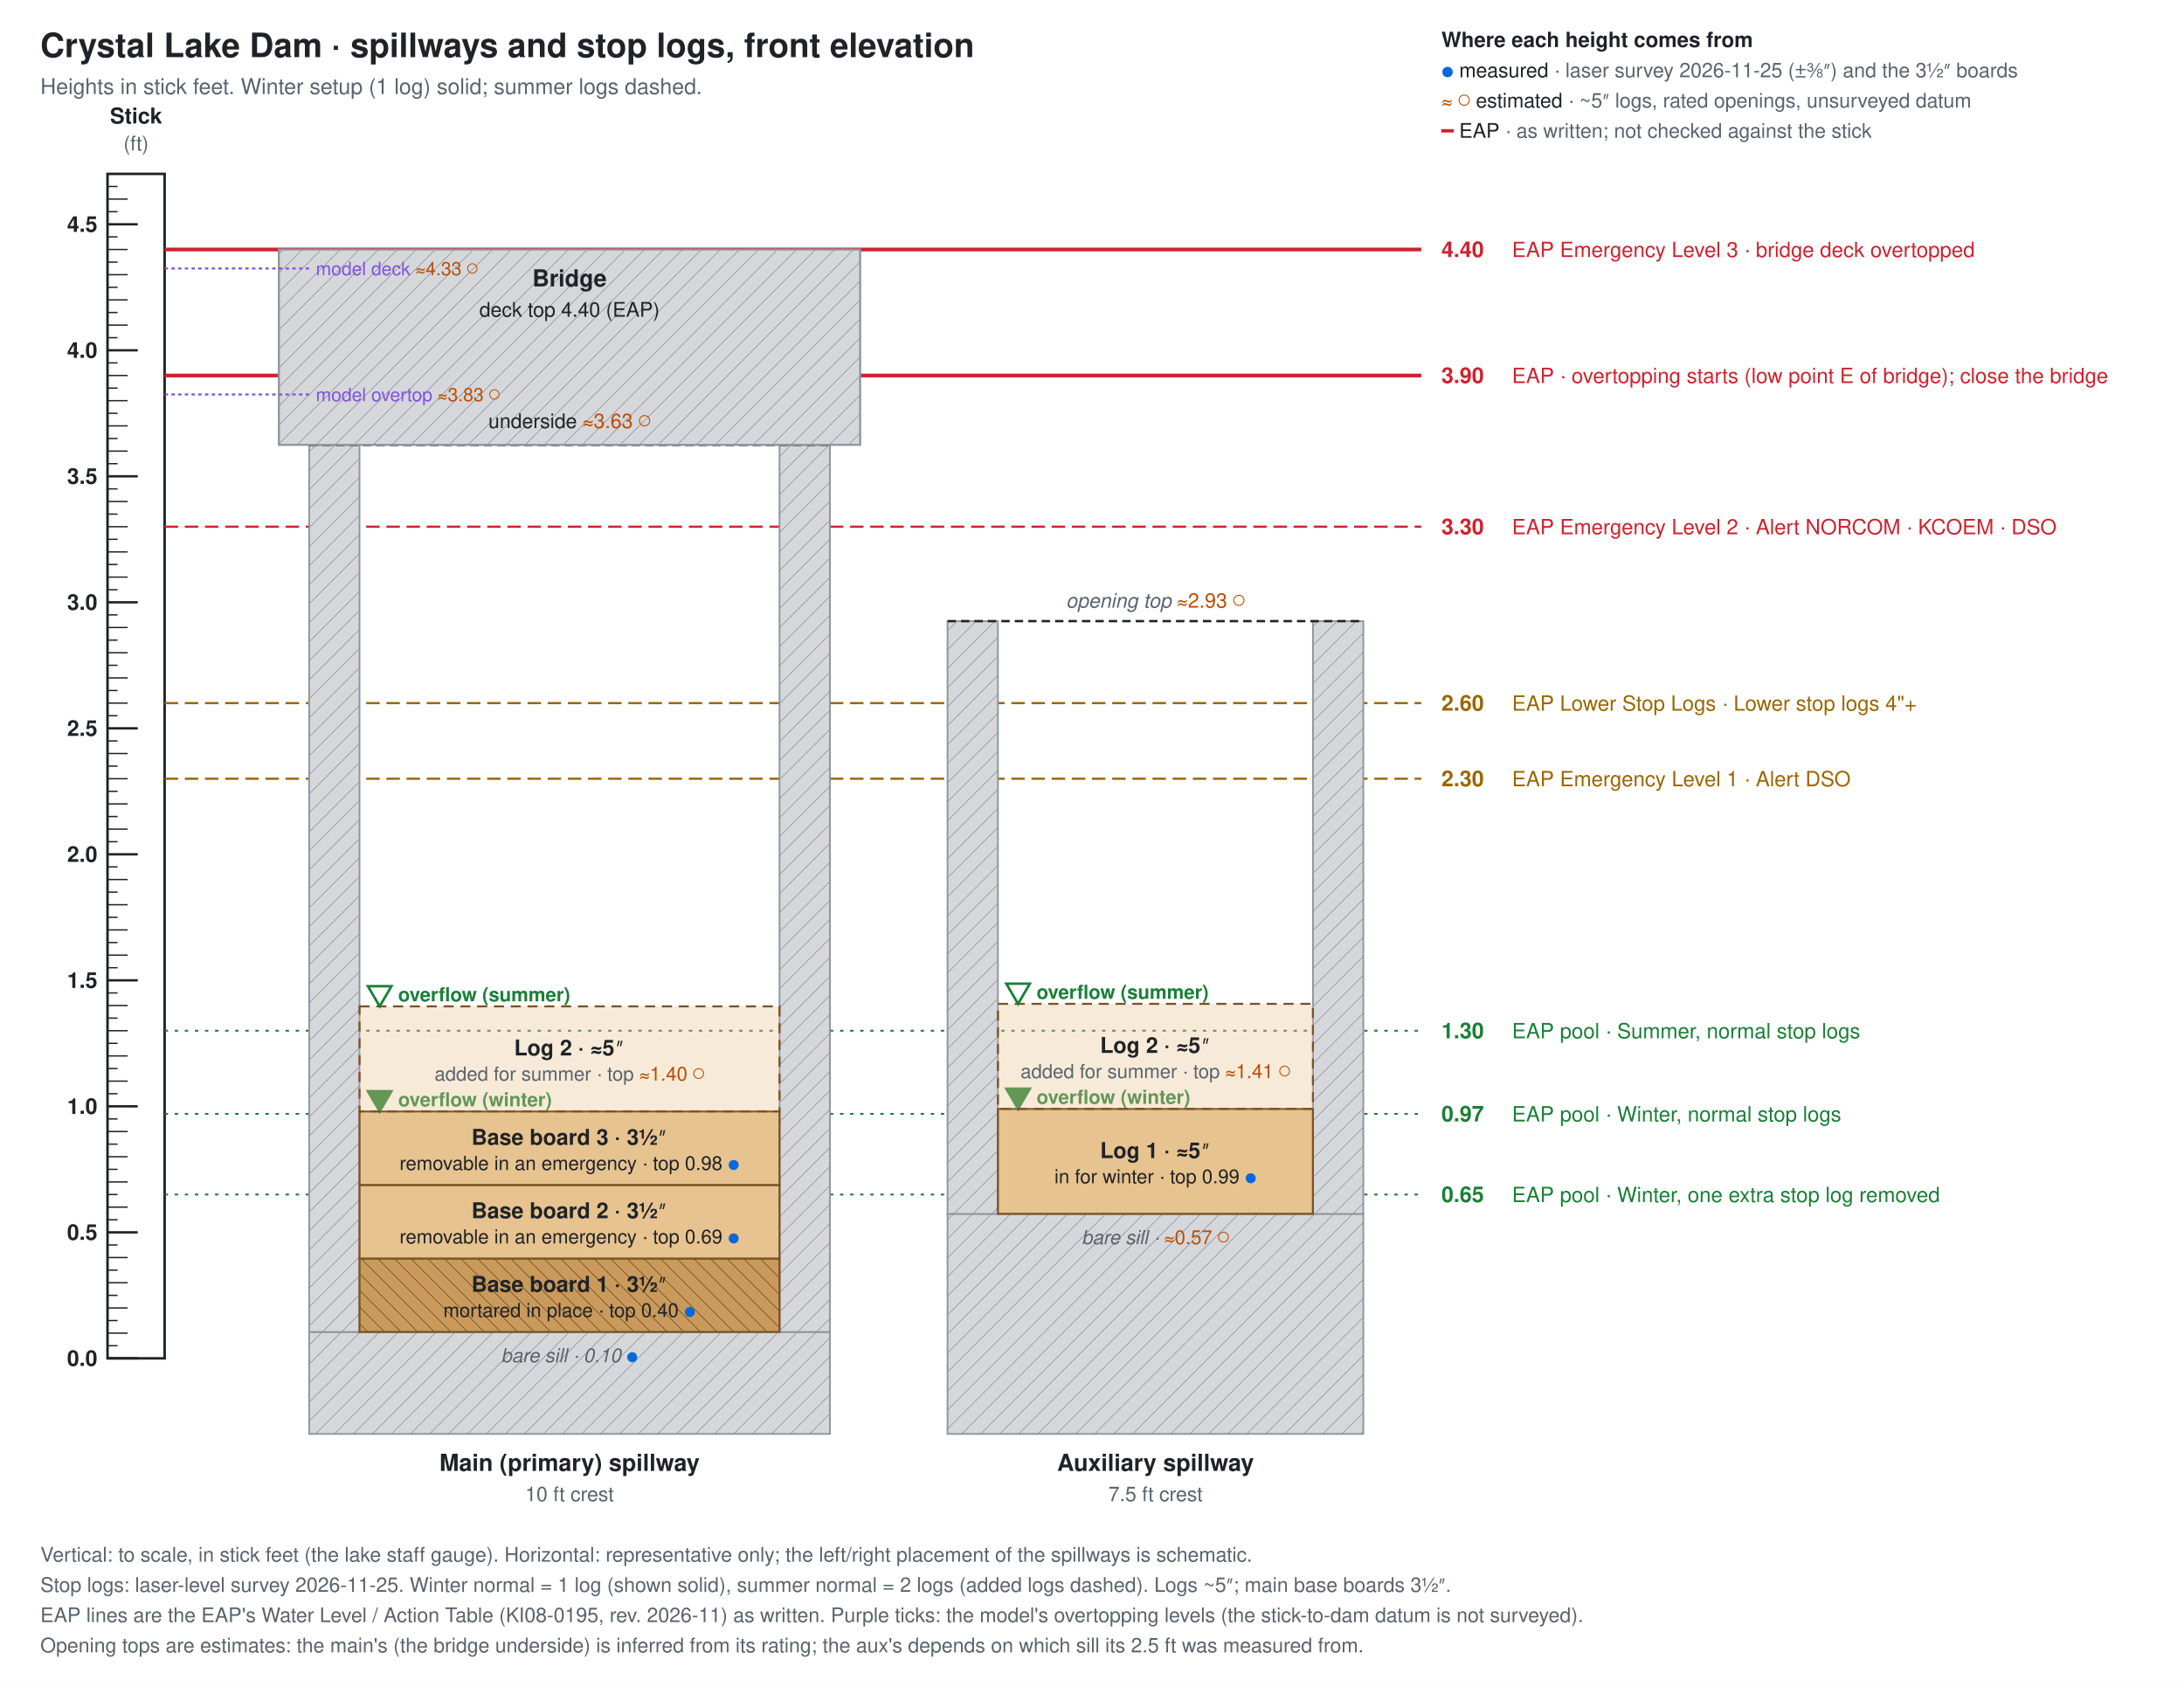
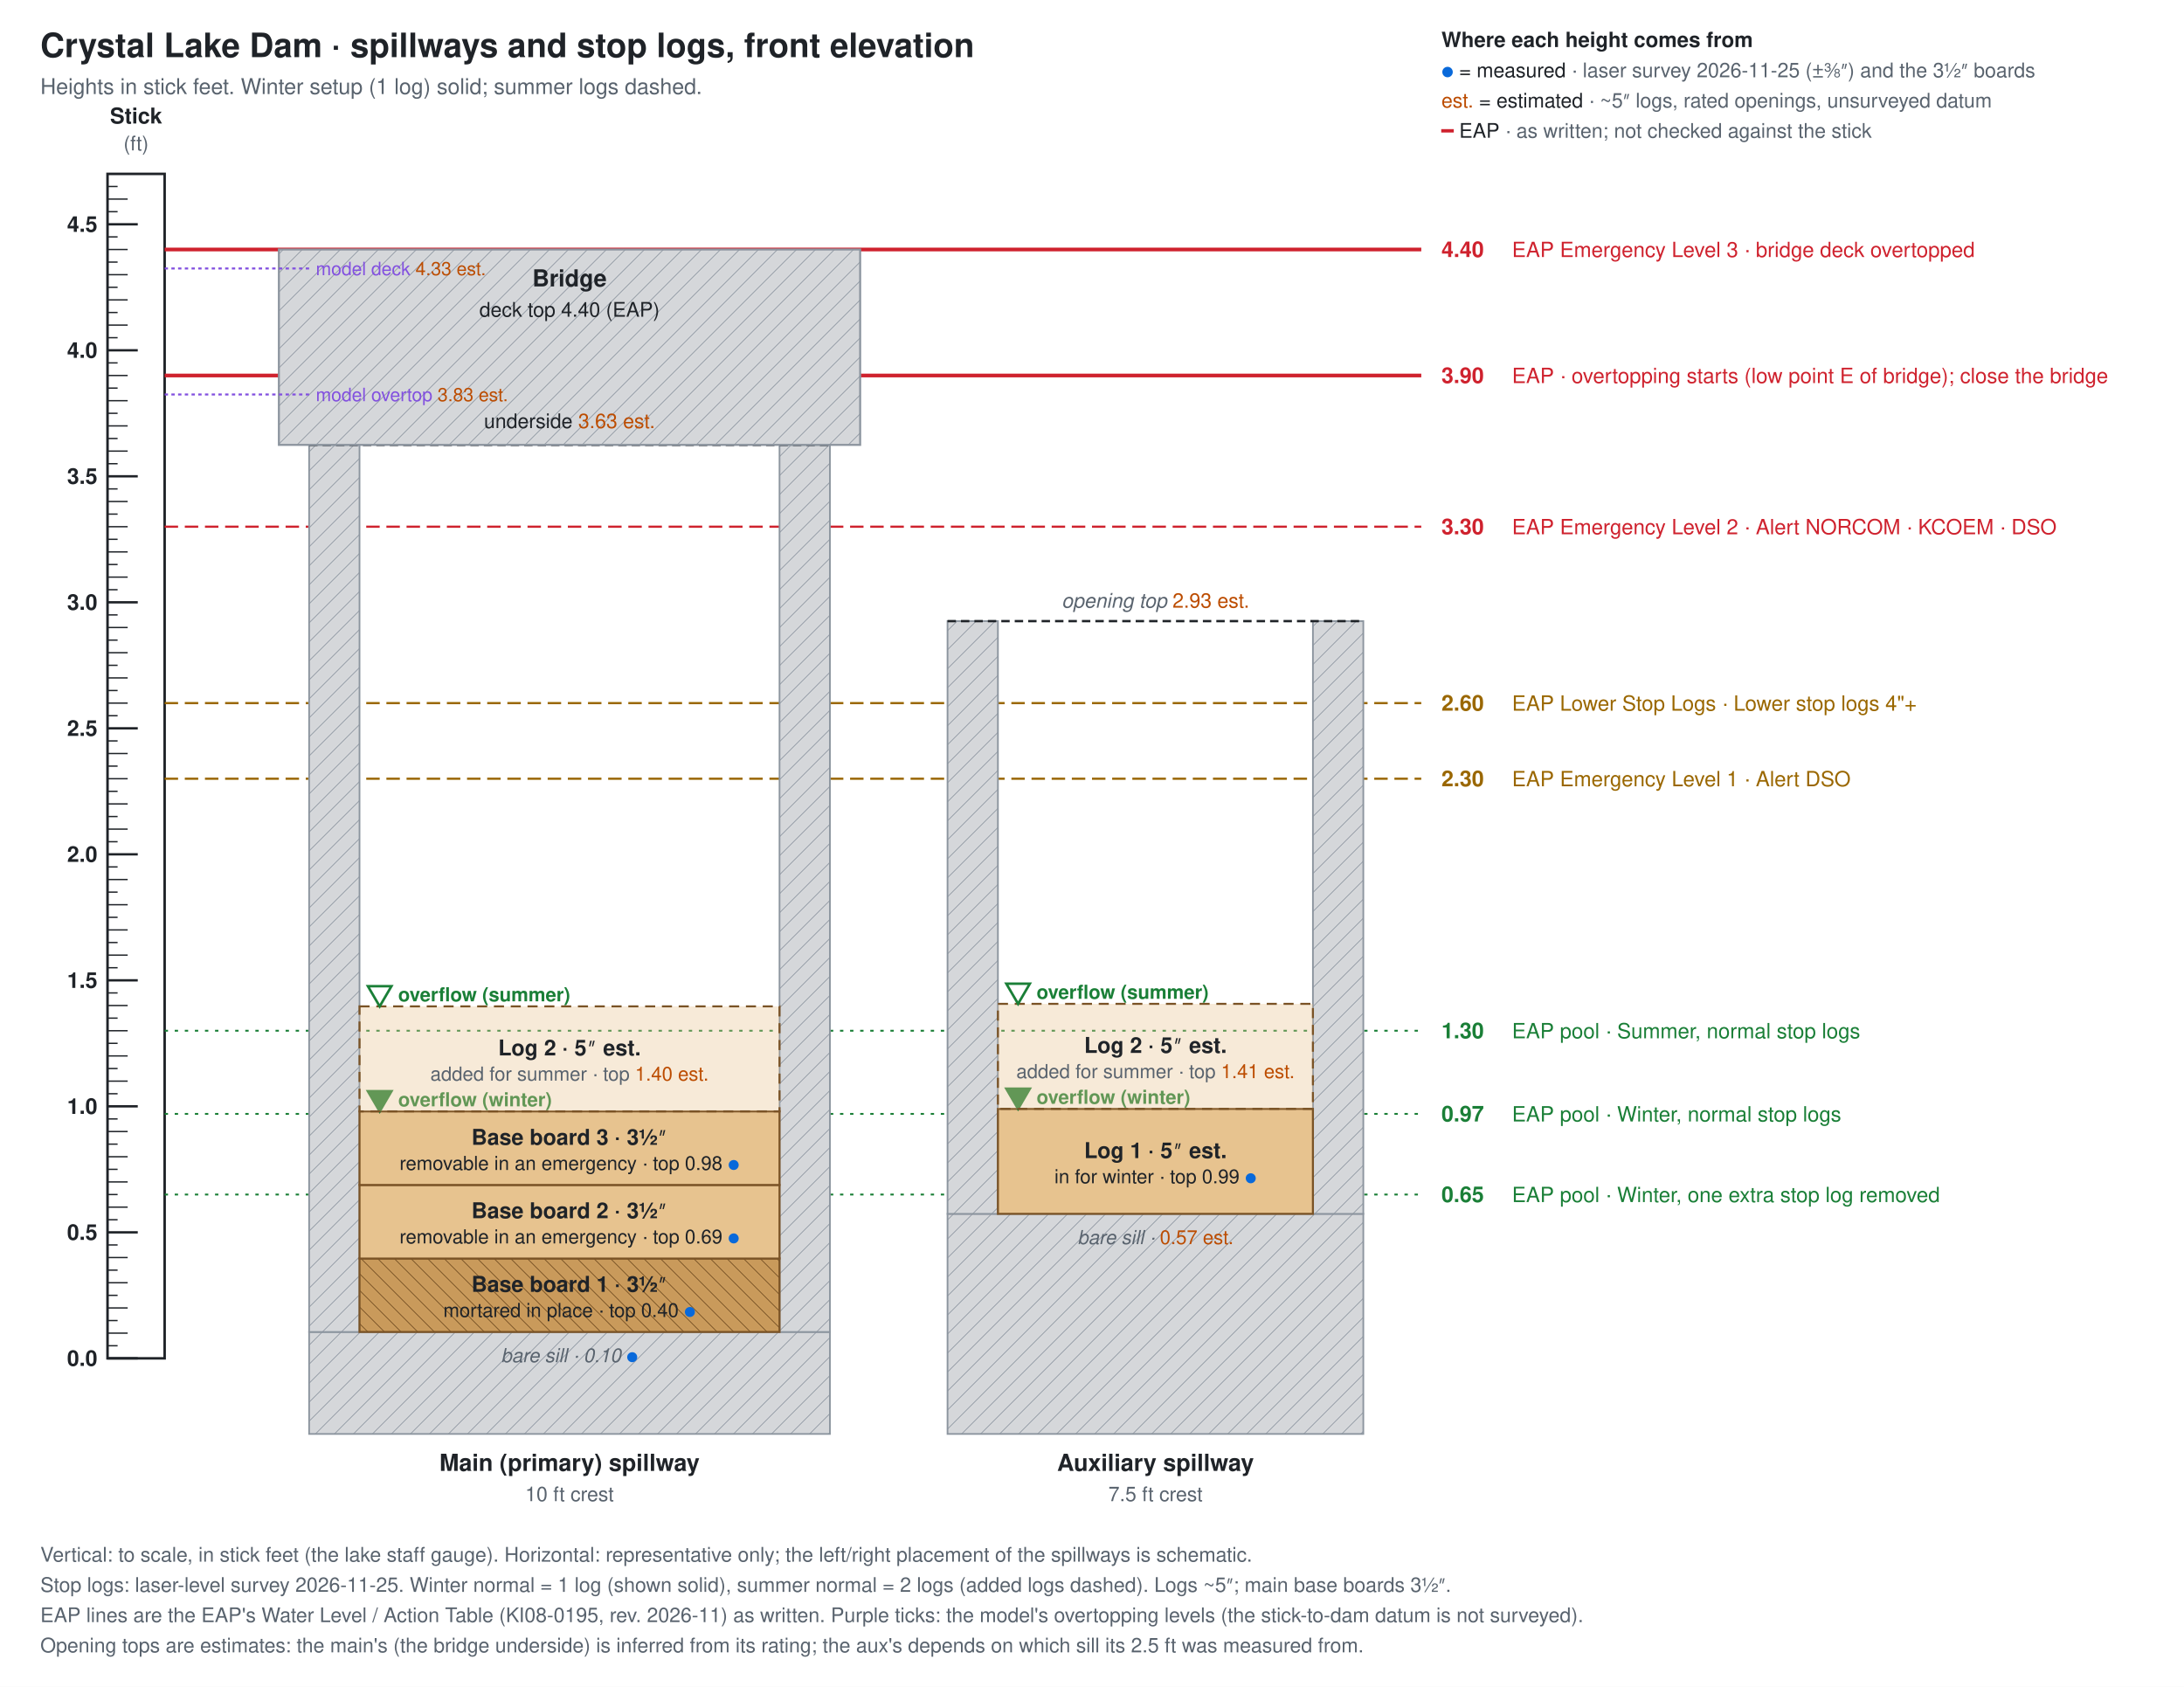
<svg xmlns="http://www.w3.org/2000/svg" width="1300" height="1004" viewBox="0 0 1300 1004" font-family="-apple-system, Helvetica, Arial, sans-serif">
  <defs>
    <pattern id="hatch" width="8" height="8" patternUnits="userSpaceOnUse" patternTransform="rotate(45)">
      <rect width="8" height="8" fill="#d5d7da" />
      <line x1="0" y1="0" x2="0" y2="8" stroke="#8c959f" stroke-width="0.8" />
    </pattern>
    <pattern id="mortar" width="7" height="7" patternUnits="userSpaceOnUse" patternTransform="rotate(-45)">
      <rect width="7" height="7" fill="#c99a5b" />
      <line x1="0" y1="0" x2="0" y2="7" stroke="#7a5326" stroke-width="0.9" />
    </pattern>
  </defs>
  <rect width="1300" height="1004" fill="#ffffff" />
  <text x="24.0" y="34.0" font-size="20" text-anchor="start" font-weight="700" fill="#1f2328">Crystal Lake Dam · spillways and stop logs, front elevation</text>
  <text x="24.0" y="56.0" font-size="13" text-anchor="start" font-weight="400" fill="#59636e">Heights in stick feet. Winter setup (1 log) solid; summer logs dashed.</text>
  <text x="858.0" y="28.0" font-size="12.5" text-anchor="start" font-weight="700" fill="#1f2328">Where each height comes from</text>
  <text x="858.0" y="46.0" font-size="12" text-anchor="start" font-weight="400" fill="#1f2328">
-     <tspan fill="#0969da">●</tspan> measured <tspan fill="#59636e">· laser survey 2026-11-25 (±⅜″) and the 3½″ boards</tspan>
+     <tspan fill="#0969da">●</tspan> = measured <tspan fill="#59636e">· laser survey 2026-11-25 (±⅜″) and the 3½″ boards</tspan>
  </text>
  <text x="858.0" y="64.0" font-size="12" text-anchor="start" font-weight="400" fill="#1f2328">
-     <tspan fill="#bc4c00">≈ ○</tspan> estimated <tspan fill="#59636e">· ~5″ logs, rated openings, unsurveyed datum</tspan>
+     <tspan fill="#bc4c00">est.</tspan> = estimated <tspan fill="#59636e">· ~5″ logs, rated openings, unsurveyed datum</tspan>
  </text>
  <text x="858.0" y="82.0" font-size="12" text-anchor="start" font-weight="400" fill="#1f2328">
    <tspan fill="#cf222e">━</tspan> EAP <tspan fill="#59636e">· as written; not checked against the stick</tspan>
  </text>
  <rect x="64.0" y="103.5" width="34.0" height="705.0" fill="#ffffff" stroke="#1f2328" stroke-width="1.5" />
  <text x="81.0" y="73.5" font-size="13" text-anchor="middle" font-weight="600" fill="#1f2328">Stick</text>
  <text x="81.0" y="89.5" font-size="12" text-anchor="middle" font-weight="400" fill="#59636e">(ft)</text>
  <line x1="64.0" y1="808.5" x2="82.0" y2="808.5" stroke="#1f2328" stroke-width="1.4" />
  <text x="58.0" y="813.0" font-size="13" text-anchor="end" font-weight="600" fill="#1f2328">0.0</text>
  <line x1="64.0" y1="801.0" x2="70.0" y2="801.0" stroke="#1f2328" stroke-width="0.8" />
  <line x1="64.0" y1="793.5" x2="76.0" y2="793.5" stroke="#1f2328" stroke-width="0.8" />
  <line x1="64.0" y1="786.0" x2="70.0" y2="786.0" stroke="#1f2328" stroke-width="0.8" />
  <line x1="64.0" y1="778.5" x2="76.0" y2="778.5" stroke="#1f2328" stroke-width="0.8" />
  <line x1="64.0" y1="771.0" x2="70.0" y2="771.0" stroke="#1f2328" stroke-width="0.8" />
  <line x1="64.0" y1="763.5" x2="76.0" y2="763.5" stroke="#1f2328" stroke-width="0.8" />
  <line x1="64.0" y1="756.0" x2="70.0" y2="756.0" stroke="#1f2328" stroke-width="0.8" />
  <line x1="64.0" y1="748.5" x2="76.0" y2="748.5" stroke="#1f2328" stroke-width="0.8" />
  <line x1="64.0" y1="741.0" x2="70.0" y2="741.0" stroke="#1f2328" stroke-width="0.8" />
  <line x1="64.0" y1="733.5" x2="82.0" y2="733.5" stroke="#1f2328" stroke-width="1.4" />
  <text x="58.0" y="738.0" font-size="13" text-anchor="end" font-weight="600" fill="#1f2328">0.5</text>
  <line x1="64.0" y1="726.0" x2="70.0" y2="726.0" stroke="#1f2328" stroke-width="0.8" />
  <line x1="64.0" y1="718.5" x2="76.0" y2="718.5" stroke="#1f2328" stroke-width="0.8" />
  <line x1="64.0" y1="711.0" x2="70.0" y2="711.0" stroke="#1f2328" stroke-width="0.8" />
  <line x1="64.0" y1="703.5" x2="76.0" y2="703.5" stroke="#1f2328" stroke-width="0.8" />
  <line x1="64.0" y1="696.0" x2="70.0" y2="696.0" stroke="#1f2328" stroke-width="0.8" />
  <line x1="64.0" y1="688.5" x2="76.0" y2="688.5" stroke="#1f2328" stroke-width="0.8" />
  <line x1="64.0" y1="681.0" x2="70.0" y2="681.0" stroke="#1f2328" stroke-width="0.8" />
  <line x1="64.0" y1="673.5" x2="76.0" y2="673.5" stroke="#1f2328" stroke-width="0.8" />
  <line x1="64.0" y1="666.0" x2="70.0" y2="666.0" stroke="#1f2328" stroke-width="0.8" />
  <line x1="64.0" y1="658.5" x2="82.0" y2="658.5" stroke="#1f2328" stroke-width="1.4" />
  <text x="58.0" y="663.0" font-size="13" text-anchor="end" font-weight="600" fill="#1f2328">1.0</text>
  <line x1="64.0" y1="651.0" x2="70.0" y2="651.0" stroke="#1f2328" stroke-width="0.8" />
  <line x1="64.0" y1="643.5" x2="76.0" y2="643.5" stroke="#1f2328" stroke-width="0.8" />
  <line x1="64.0" y1="636.0" x2="70.0" y2="636.0" stroke="#1f2328" stroke-width="0.8" />
  <line x1="64.0" y1="628.5" x2="76.0" y2="628.5" stroke="#1f2328" stroke-width="0.8" />
  <line x1="64.0" y1="621.0" x2="70.0" y2="621.0" stroke="#1f2328" stroke-width="0.8" />
  <line x1="64.0" y1="613.5" x2="76.0" y2="613.5" stroke="#1f2328" stroke-width="0.8" />
  <line x1="64.0" y1="606.0" x2="70.0" y2="606.0" stroke="#1f2328" stroke-width="0.8" />
  <line x1="64.0" y1="598.5" x2="76.0" y2="598.5" stroke="#1f2328" stroke-width="0.8" />
  <line x1="64.0" y1="591.0" x2="70.0" y2="591.0" stroke="#1f2328" stroke-width="0.8" />
  <line x1="64.0" y1="583.5" x2="82.0" y2="583.5" stroke="#1f2328" stroke-width="1.4" />
  <text x="58.0" y="588.0" font-size="13" text-anchor="end" font-weight="600" fill="#1f2328">1.5</text>
  <line x1="64.0" y1="576.0" x2="70.0" y2="576.0" stroke="#1f2328" stroke-width="0.8" />
  <line x1="64.0" y1="568.5" x2="76.0" y2="568.5" stroke="#1f2328" stroke-width="0.8" />
  <line x1="64.0" y1="561.0" x2="70.0" y2="561.0" stroke="#1f2328" stroke-width="0.8" />
  <line x1="64.0" y1="553.5" x2="76.0" y2="553.5" stroke="#1f2328" stroke-width="0.8" />
  <line x1="64.0" y1="546.0" x2="70.0" y2="546.0" stroke="#1f2328" stroke-width="0.8" />
  <line x1="64.0" y1="538.5" x2="76.0" y2="538.5" stroke="#1f2328" stroke-width="0.8" />
  <line x1="64.0" y1="531.0" x2="70.0" y2="531.0" stroke="#1f2328" stroke-width="0.8" />
  <line x1="64.0" y1="523.5" x2="76.0" y2="523.5" stroke="#1f2328" stroke-width="0.8" />
  <line x1="64.0" y1="516.0" x2="70.0" y2="516.0" stroke="#1f2328" stroke-width="0.8" />
  <line x1="64.0" y1="508.5" x2="82.0" y2="508.5" stroke="#1f2328" stroke-width="1.4" />
  <text x="58.0" y="513.0" font-size="13" text-anchor="end" font-weight="600" fill="#1f2328">2.0</text>
  <line x1="64.0" y1="501.0" x2="70.0" y2="501.0" stroke="#1f2328" stroke-width="0.8" />
  <line x1="64.0" y1="493.5" x2="76.0" y2="493.5" stroke="#1f2328" stroke-width="0.8" />
  <line x1="64.0" y1="486.0" x2="70.0" y2="486.0" stroke="#1f2328" stroke-width="0.8" />
  <line x1="64.0" y1="478.5" x2="76.0" y2="478.5" stroke="#1f2328" stroke-width="0.8" />
  <line x1="64.0" y1="471.0" x2="70.0" y2="471.0" stroke="#1f2328" stroke-width="0.8" />
  <line x1="64.0" y1="463.5" x2="76.0" y2="463.5" stroke="#1f2328" stroke-width="0.8" />
  <line x1="64.0" y1="456.0" x2="70.0" y2="456.0" stroke="#1f2328" stroke-width="0.8" />
  <line x1="64.0" y1="448.5" x2="76.0" y2="448.5" stroke="#1f2328" stroke-width="0.8" />
  <line x1="64.0" y1="441.0" x2="70.0" y2="441.0" stroke="#1f2328" stroke-width="0.8" />
  <line x1="64.0" y1="433.5" x2="82.0" y2="433.5" stroke="#1f2328" stroke-width="1.4" />
  <text x="58.0" y="438.0" font-size="13" text-anchor="end" font-weight="600" fill="#1f2328">2.5</text>
  <line x1="64.0" y1="426.0" x2="70.0" y2="426.0" stroke="#1f2328" stroke-width="0.8" />
  <line x1="64.0" y1="418.5" x2="76.0" y2="418.5" stroke="#1f2328" stroke-width="0.8" />
  <line x1="64.0" y1="411.0" x2="70.0" y2="411.0" stroke="#1f2328" stroke-width="0.8" />
  <line x1="64.0" y1="403.5" x2="76.0" y2="403.5" stroke="#1f2328" stroke-width="0.8" />
  <line x1="64.0" y1="396.0" x2="70.0" y2="396.0" stroke="#1f2328" stroke-width="0.8" />
  <line x1="64.0" y1="388.5" x2="76.0" y2="388.5" stroke="#1f2328" stroke-width="0.8" />
  <line x1="64.0" y1="381.0" x2="70.0" y2="381.0" stroke="#1f2328" stroke-width="0.8" />
  <line x1="64.0" y1="373.5" x2="76.0" y2="373.5" stroke="#1f2328" stroke-width="0.8" />
  <line x1="64.0" y1="366.0" x2="70.0" y2="366.0" stroke="#1f2328" stroke-width="0.8" />
  <line x1="64.0" y1="358.5" x2="82.0" y2="358.5" stroke="#1f2328" stroke-width="1.4" />
  <text x="58.0" y="363.0" font-size="13" text-anchor="end" font-weight="600" fill="#1f2328">3.0</text>
  <line x1="64.0" y1="351.0" x2="70.0" y2="351.0" stroke="#1f2328" stroke-width="0.8" />
  <line x1="64.0" y1="343.5" x2="76.0" y2="343.5" stroke="#1f2328" stroke-width="0.8" />
  <line x1="64.0" y1="336.0" x2="70.0" y2="336.0" stroke="#1f2328" stroke-width="0.8" />
  <line x1="64.0" y1="328.5" x2="76.0" y2="328.5" stroke="#1f2328" stroke-width="0.8" />
  <line x1="64.0" y1="321.0" x2="70.0" y2="321.0" stroke="#1f2328" stroke-width="0.8" />
  <line x1="64.0" y1="313.5" x2="76.0" y2="313.5" stroke="#1f2328" stroke-width="0.8" />
  <line x1="64.0" y1="306.0" x2="70.0" y2="306.0" stroke="#1f2328" stroke-width="0.8" />
  <line x1="64.0" y1="298.5" x2="76.0" y2="298.5" stroke="#1f2328" stroke-width="0.8" />
  <line x1="64.0" y1="291.0" x2="70.0" y2="291.0" stroke="#1f2328" stroke-width="0.8" />
  <line x1="64.0" y1="283.5" x2="82.0" y2="283.5" stroke="#1f2328" stroke-width="1.4" />
  <text x="58.0" y="288.0" font-size="13" text-anchor="end" font-weight="600" fill="#1f2328">3.5</text>
  <line x1="64.0" y1="276.0" x2="70.0" y2="276.0" stroke="#1f2328" stroke-width="0.8" />
  <line x1="64.0" y1="268.5" x2="76.0" y2="268.5" stroke="#1f2328" stroke-width="0.8" />
  <line x1="64.0" y1="261.0" x2="70.0" y2="261.0" stroke="#1f2328" stroke-width="0.8" />
  <line x1="64.0" y1="253.5" x2="76.0" y2="253.5" stroke="#1f2328" stroke-width="0.8" />
  <line x1="64.0" y1="246.0" x2="70.0" y2="246.0" stroke="#1f2328" stroke-width="0.8" />
  <line x1="64.0" y1="238.5" x2="76.0" y2="238.5" stroke="#1f2328" stroke-width="0.8" />
  <line x1="64.0" y1="231.0" x2="70.0" y2="231.0" stroke="#1f2328" stroke-width="0.8" />
  <line x1="64.0" y1="223.5" x2="76.0" y2="223.5" stroke="#1f2328" stroke-width="0.8" />
  <line x1="64.0" y1="216.0" x2="70.0" y2="216.0" stroke="#1f2328" stroke-width="0.8" />
  <line x1="64.0" y1="208.5" x2="82.0" y2="208.5" stroke="#1f2328" stroke-width="1.4" />
  <text x="58.0" y="213.0" font-size="13" text-anchor="end" font-weight="600" fill="#1f2328">4.0</text>
  <line x1="64.0" y1="201.0" x2="70.0" y2="201.0" stroke="#1f2328" stroke-width="0.8" />
  <line x1="64.0" y1="193.5" x2="76.0" y2="193.5" stroke="#1f2328" stroke-width="0.8" />
  <line x1="64.0" y1="186.0" x2="70.0" y2="186.0" stroke="#1f2328" stroke-width="0.8" />
  <line x1="64.0" y1="178.5" x2="76.0" y2="178.5" stroke="#1f2328" stroke-width="0.8" />
  <line x1="64.0" y1="171.0" x2="70.0" y2="171.0" stroke="#1f2328" stroke-width="0.8" />
  <line x1="64.0" y1="163.5" x2="76.0" y2="163.5" stroke="#1f2328" stroke-width="0.8" />
  <line x1="64.0" y1="156.0" x2="70.0" y2="156.0" stroke="#1f2328" stroke-width="0.8" />
  <line x1="64.0" y1="148.5" x2="76.0" y2="148.5" stroke="#1f2328" stroke-width="0.8" />
  <line x1="64.0" y1="141.0" x2="70.0" y2="141.0" stroke="#1f2328" stroke-width="0.8" />
  <line x1="64.0" y1="133.5" x2="82.0" y2="133.5" stroke="#1f2328" stroke-width="1.4" />
  <text x="58.0" y="138.0" font-size="13" text-anchor="end" font-weight="600" fill="#1f2328">4.5</text>
  <line x1="64.0" y1="126.0" x2="70.0" y2="126.0" stroke="#1f2328" stroke-width="0.8" />
  <line x1="64.0" y1="118.5" x2="76.0" y2="118.5" stroke="#1f2328" stroke-width="0.8" />
  <line x1="64.0" y1="111.0" x2="70.0" y2="111.0" stroke="#1f2328" stroke-width="0.8" />
  <line x1="64.0" y1="103.5" x2="76.0" y2="103.5" stroke="#1f2328" stroke-width="0.8" />
  <line x1="98.0" y1="711.0" x2="846.0" y2="711.0" stroke="#1a7f37" stroke-width="1.1" stroke-dasharray="2 4" />
  <text x="858.0" y="715.5" font-size="13" text-anchor="start" font-weight="700" fill="#1a7f37">0.65</text>
  <text x="900.0" y="715.5" font-size="12.5" text-anchor="start" font-weight="400" fill="#1a7f37">EAP pool · Winter, one extra stop log removed</text>
  <line x1="98.0" y1="663.0" x2="846.0" y2="663.0" stroke="#1a7f37" stroke-width="1.1" stroke-dasharray="2 4" />
  <text x="858.0" y="667.5" font-size="13" text-anchor="start" font-weight="700" fill="#1a7f37">0.97</text>
  <text x="900.0" y="667.5" font-size="12.5" text-anchor="start" font-weight="400" fill="#1a7f37">EAP pool · Winter, normal stop logs</text>
  <line x1="98.0" y1="613.5" x2="846.0" y2="613.5" stroke="#1a7f37" stroke-width="1.1" stroke-dasharray="2 4" />
  <text x="858.0" y="618.0" font-size="13" text-anchor="start" font-weight="700" fill="#1a7f37">1.30</text>
  <text x="900.0" y="618.0" font-size="12.5" text-anchor="start" font-weight="400" fill="#1a7f37">EAP pool · Summer, normal stop logs</text>
  <line x1="98.0" y1="463.5" x2="846.0" y2="463.5" stroke="#9a6700" stroke-width="1.3" stroke-dasharray="8 4" />
  <text x="858.0" y="468.0" font-size="13" text-anchor="start" font-weight="700" fill="#9a6700">2.30</text>
  <text x="900.0" y="468.0" font-size="12.5" text-anchor="start" font-weight="400" fill="#9a6700">EAP Emergency Level 1 · Alert DSO</text>
  <line x1="98.0" y1="418.5" x2="846.0" y2="418.5" stroke="#9a6700" stroke-width="1.3" stroke-dasharray="8 4" />
  <text x="858.0" y="423.0" font-size="13" text-anchor="start" font-weight="700" fill="#9a6700">2.60</text>
  <text x="900.0" y="423.0" font-size="12.5" text-anchor="start" font-weight="400" fill="#9a6700">EAP Lower Stop Logs · Lower stop logs 4"+</text>
  <line x1="98.0" y1="313.5" x2="846.0" y2="313.5" stroke="#cf222e" stroke-width="1.3" stroke-dasharray="8 4" />
  <text x="858.0" y="318.0" font-size="13" text-anchor="start" font-weight="700" fill="#cf222e">3.30</text>
  <text x="900.0" y="318.0" font-size="12.5" text-anchor="start" font-weight="400" fill="#cf222e">EAP Emergency Level 2 · Alert NORCOM · KCOEM · DSO</text>
  <line x1="98.0" y1="223.5" x2="846.0" y2="223.5" stroke="#cf222e" stroke-width="2.2" />
  <text x="858.0" y="228.0" font-size="13" text-anchor="start" font-weight="700" fill="#cf222e">3.90</text>
  <text x="900.0" y="228.0" font-size="12.5" text-anchor="start" font-weight="400" fill="#cf222e">EAP · overtopping starts (low point E of bridge); close the bridge</text>
  <line x1="98.0" y1="148.5" x2="846.0" y2="148.5" stroke="#cf222e" stroke-width="2.2" />
  <text x="858.0" y="153.0" font-size="13" text-anchor="start" font-weight="700" fill="#cf222e">4.40</text>
  <text x="900.0" y="153.0" font-size="12.5" text-anchor="start" font-weight="400" fill="#cf222e">EAP Emergency Level 3 · bridge deck overtopped</text>
  <rect x="184.0" y="792.8" width="310.0" height="60.7" fill="url(#hatch)" stroke="#8c959f" stroke-width="1" />
  <rect x="184.0" y="264.8" width="30.0" height="528.0" fill="url(#hatch)" stroke="#8c959f" stroke-width="1" />
  <rect x="464.0" y="264.8" width="30.0" height="528.0" fill="url(#hatch)" stroke="#8c959f" stroke-width="1" />
  <rect x="214.0" y="749.0" width="250.0" height="43.8" fill="url(#mortar)" stroke="#7a5326" stroke-width="1.2" />
  <text x="339.0" y="768.9" font-size="13" text-anchor="middle" font-weight="600" fill="#1f2328">Base board 1 · 3½″</text>
  <text x="339.0" y="783.9" font-size="11.5" text-anchor="middle" font-weight="400" fill="#1f2328">mortared in place · top 0.40 <tspan fill="#0969da" font-style="normal">●</tspan>
  </text>
  <rect x="214.0" y="705.3" width="250.0" height="43.8" fill="#e7c38f" stroke="#7a5326" stroke-width="1.2" />
  <text x="339.0" y="725.1" font-size="13" text-anchor="middle" font-weight="600" fill="#1f2328">Base board 2 · 3½″</text>
  <text x="339.0" y="740.1" font-size="11.5" text-anchor="middle" font-weight="400" fill="#1f2328">removable in an emergency · top 0.69 <tspan fill="#0969da" font-style="normal">●</tspan>
  </text>
  <rect x="214.0" y="661.5" width="250.0" height="43.8" fill="#e7c38f" stroke="#7a5326" stroke-width="1.2" />
  <text x="339.0" y="681.4" font-size="13" text-anchor="middle" font-weight="600" fill="#1f2328">Base board 3 · 3½″</text>
  <text x="339.0" y="696.4" font-size="11.5" text-anchor="middle" font-weight="400" fill="#1f2328">removable in an emergency · top 0.98 <tspan fill="#0969da" font-style="normal">●</tspan>
  </text>
  <path d="M 219.0 649.5 L 233.0 649.5 L 226.0 661.5 Z" fill="#1a7f37" stroke="#1a7f37" stroke-width="1.5" />
  <text x="237.0" y="658.5" font-size="11.5" text-anchor="start" font-weight="700" fill="#1a7f37">overflow (winter)</text>
  <rect x="214.0" y="599.0" width="250.0" height="62.5" fill="#e7c38f" fill-opacity="0.35" stroke="#7a5326" stroke-dasharray="6 4" stroke-width="1.2" />
-   <text x="339.0" y="628.2" font-size="13" text-anchor="middle" font-weight="600" fill="#1f2328">Log 2 · ≈5″</text>
-   <text x="339.0" y="643.2" font-size="11.5" text-anchor="middle" font-weight="400" fill="#59636e">added for summer · top <tspan fill="#bc4c00" font-style="normal">≈1.40 ○</tspan>
+   <text x="339.0" y="628.2" font-size="13" text-anchor="middle" font-weight="600" fill="#1f2328">Log 2 · 5″ est.</text>
+   <text x="339.0" y="643.2" font-size="11.5" text-anchor="middle" font-weight="400" fill="#59636e">added for summer · top <tspan fill="#bc4c00" font-style="normal">1.40 est.</tspan>
  </text>
  <path d="M 219.0 587.0 L 233.0 587.0 L 226.0 599.0 Z" fill="#ffffff" stroke="#1a7f37" stroke-width="1.5" />
  <text x="237.0" y="596.0" font-size="11.5" text-anchor="start" font-weight="700" fill="#1a7f37">overflow (summer)</text>
  <text x="339.0" y="810.8" font-size="11.5" text-anchor="middle" font-weight="400" fill="#59636e" font-style="italic">bare sill · 0.10 <tspan fill="#0969da" font-style="normal">●</tspan>
  </text>
  <line x1="184.0" y1="264.8" x2="494.0" y2="264.8" stroke="#1f2328" stroke-width="1.4" stroke-dasharray="5 3" />
  <text x="339.0" y="875.5" font-size="14" text-anchor="middle" font-weight="700" fill="#1f2328">Main (primary) spillway</text>
  <text x="339.0" y="893.5" font-size="12" text-anchor="middle" font-weight="400" fill="#59636e">10 ft crest</text>
  <rect x="564.0" y="722.5" width="247.5" height="131.0" fill="url(#hatch)" stroke="#8c959f" stroke-width="1" />
  <rect x="564.0" y="369.7" width="30.0" height="352.8" fill="url(#hatch)" stroke="#8c959f" stroke-width="1" />
  <rect x="781.5" y="369.7" width="30.0" height="352.8" fill="url(#hatch)" stroke="#8c959f" stroke-width="1" />
  <rect x="594.0" y="660.0" width="187.5" height="62.5" fill="#e7c38f" stroke="#7a5326" stroke-width="1.2" />
-   <text x="687.8" y="689.3" font-size="13" text-anchor="middle" font-weight="600" fill="#1f2328">Log 1 · ≈5″</text>
+   <text x="687.8" y="689.3" font-size="13" text-anchor="middle" font-weight="600" fill="#1f2328">Log 1 · 5″ est.</text>
  <text x="687.8" y="704.3" font-size="11.5" text-anchor="middle" font-weight="400" fill="#1f2328">in for winter · top 0.99 <tspan fill="#0969da" font-style="normal">●</tspan>
  </text>
  <path d="M 599.0 648.0 L 613.0 648.0 L 606.0 660.0 Z" fill="#1a7f37" stroke="#1a7f37" stroke-width="1.5" />
  <text x="617.0" y="657.0" font-size="11.5" text-anchor="start" font-weight="700" fill="#1a7f37">overflow (winter)</text>
  <rect x="594.0" y="597.5" width="187.5" height="62.5" fill="#e7c38f" fill-opacity="0.35" stroke="#7a5326" stroke-dasharray="6 4" stroke-width="1.2" />
-   <text x="687.8" y="626.7" font-size="13" text-anchor="middle" font-weight="600" fill="#1f2328">Log 2 · ≈5″</text>
-   <text x="687.8" y="641.7" font-size="11.5" text-anchor="middle" font-weight="400" fill="#59636e">added for summer · top <tspan fill="#bc4c00" font-style="normal">≈1.41 ○</tspan>
+   <text x="687.8" y="626.7" font-size="13" text-anchor="middle" font-weight="600" fill="#1f2328">Log 2 · 5″ est.</text>
+   <text x="687.8" y="641.7" font-size="11.5" text-anchor="middle" font-weight="400" fill="#59636e">added for summer · top <tspan fill="#bc4c00" font-style="normal">1.41 est.</tspan>
  </text>
  <path d="M 599.0 585.5 L 613.0 585.5 L 606.0 597.5 Z" fill="#ffffff" stroke="#1a7f37" stroke-width="1.5" />
  <text x="617.0" y="594.5" font-size="11.5" text-anchor="start" font-weight="700" fill="#1a7f37">overflow (summer)</text>
-   <text x="687.8" y="740.5" font-size="11.5" text-anchor="middle" font-weight="400" fill="#59636e" font-style="italic">bare sill · <tspan fill="#bc4c00" font-style="normal">≈0.57 ○</tspan>
+   <text x="687.8" y="740.5" font-size="11.5" text-anchor="middle" font-weight="400" fill="#59636e" font-style="italic">bare sill · <tspan fill="#bc4c00" font-style="normal">0.57 est.</tspan>
  </text>
  <line x1="564.0" y1="369.7" x2="811.5" y2="369.7" stroke="#1f2328" stroke-width="1.4" stroke-dasharray="5 3" />
  <text x="687.8" y="875.5" font-size="14" text-anchor="middle" font-weight="700" fill="#1f2328">Auxiliary spillway</text>
  <text x="687.8" y="893.5" font-size="12" text-anchor="middle" font-weight="400" fill="#59636e">7.5 ft crest</text>
  <rect x="166.0" y="148.5" width="346.0" height="116.3" fill="url(#hatch)" stroke="#8c959f" stroke-width="1.2" />
  <text x="339.0" y="170.5" font-size="14" text-anchor="middle" font-weight="700" fill="#1f2328">Bridge</text>
  <text x="339.0" y="188.5" font-size="12" text-anchor="middle" font-weight="400" fill="#1f2328">deck top 4.40 (EAP)</text>
-   <text x="339.0" y="254.8" font-size="12" text-anchor="middle" font-weight="400" fill="#1f2328">underside <tspan fill="#bc4c00" font-style="normal">≈3.63 ○</tspan>
-   </text>
-   <text x="687.8" y="361.7" font-size="12" text-anchor="middle" font-weight="400" fill="#59636e" font-style="italic">opening top <tspan fill="#bc4c00" font-style="normal">≈2.93 ○</tspan>
+   <text x="339.0" y="254.8" font-size="12" text-anchor="middle" font-weight="400" fill="#1f2328">underside <tspan fill="#bc4c00" font-style="normal">3.63 est.</tspan>
+   </text>
+   <text x="687.8" y="361.7" font-size="12" text-anchor="middle" font-weight="400" fill="#59636e" font-style="italic">opening top <tspan fill="#bc4c00" font-style="normal">2.93 est.</tspan>
  </text>
  <line x1="98.0" y1="234.8" x2="184.0" y2="234.8" stroke="#8250df" stroke-width="1.2" stroke-dasharray="2 2" />
-   <text x="188.0" y="238.8" font-size="11" text-anchor="start" font-weight="400" fill="#8250df">model overtop <tspan fill="#bc4c00" font-style="normal">≈3.83 ○</tspan>
+   <text x="188.0" y="238.8" font-size="11" text-anchor="start" font-weight="400" fill="#8250df">model overtop <tspan fill="#bc4c00" font-style="normal">3.83 est.</tspan>
  </text>
  <line x1="98.0" y1="159.8" x2="184.0" y2="159.8" stroke="#8250df" stroke-width="1.2" stroke-dasharray="2 2" />
-   <text x="188.0" y="163.8" font-size="11" text-anchor="start" font-weight="400" fill="#8250df">model deck <tspan fill="#bc4c00" font-style="normal">≈4.33 ○</tspan>
+   <text x="188.0" y="163.8" font-size="11" text-anchor="start" font-weight="400" fill="#8250df">model deck <tspan fill="#bc4c00" font-style="normal">4.33 est.</tspan>
  </text>
  <text x="24.0" y="929.5" font-size="12" text-anchor="start" font-weight="400" fill="#59636e">Vertical: to scale, in stick feet (the lake staff gauge). Horizontal: representative only; the left/right placement of the spillways is schematic.</text>
  <text x="24.0" y="947.5" font-size="12" text-anchor="start" font-weight="400" fill="#59636e">Stop logs: laser-level survey 2026-11-25. Winter normal = 1 log (shown solid), summer normal = 2 logs (added logs dashed). Logs ~5″; main base boards 3½″.</text>
  <text x="24.0" y="965.5" font-size="12" text-anchor="start" font-weight="400" fill="#59636e">EAP lines are the EAP's Water Level / Action Table (KI08-0195, rev. 2026-11) as written. Purple ticks: the model's overtopping levels (the stick-to-dam datum is not surveyed).</text>
  <text x="24.0" y="983.5" font-size="12" text-anchor="start" font-weight="400" fill="#59636e">Opening tops are estimates: the main's (the bridge underside) is inferred from its rating; the aux's depends on which sill its 2.5 ft was measured from.</text>
</svg>
